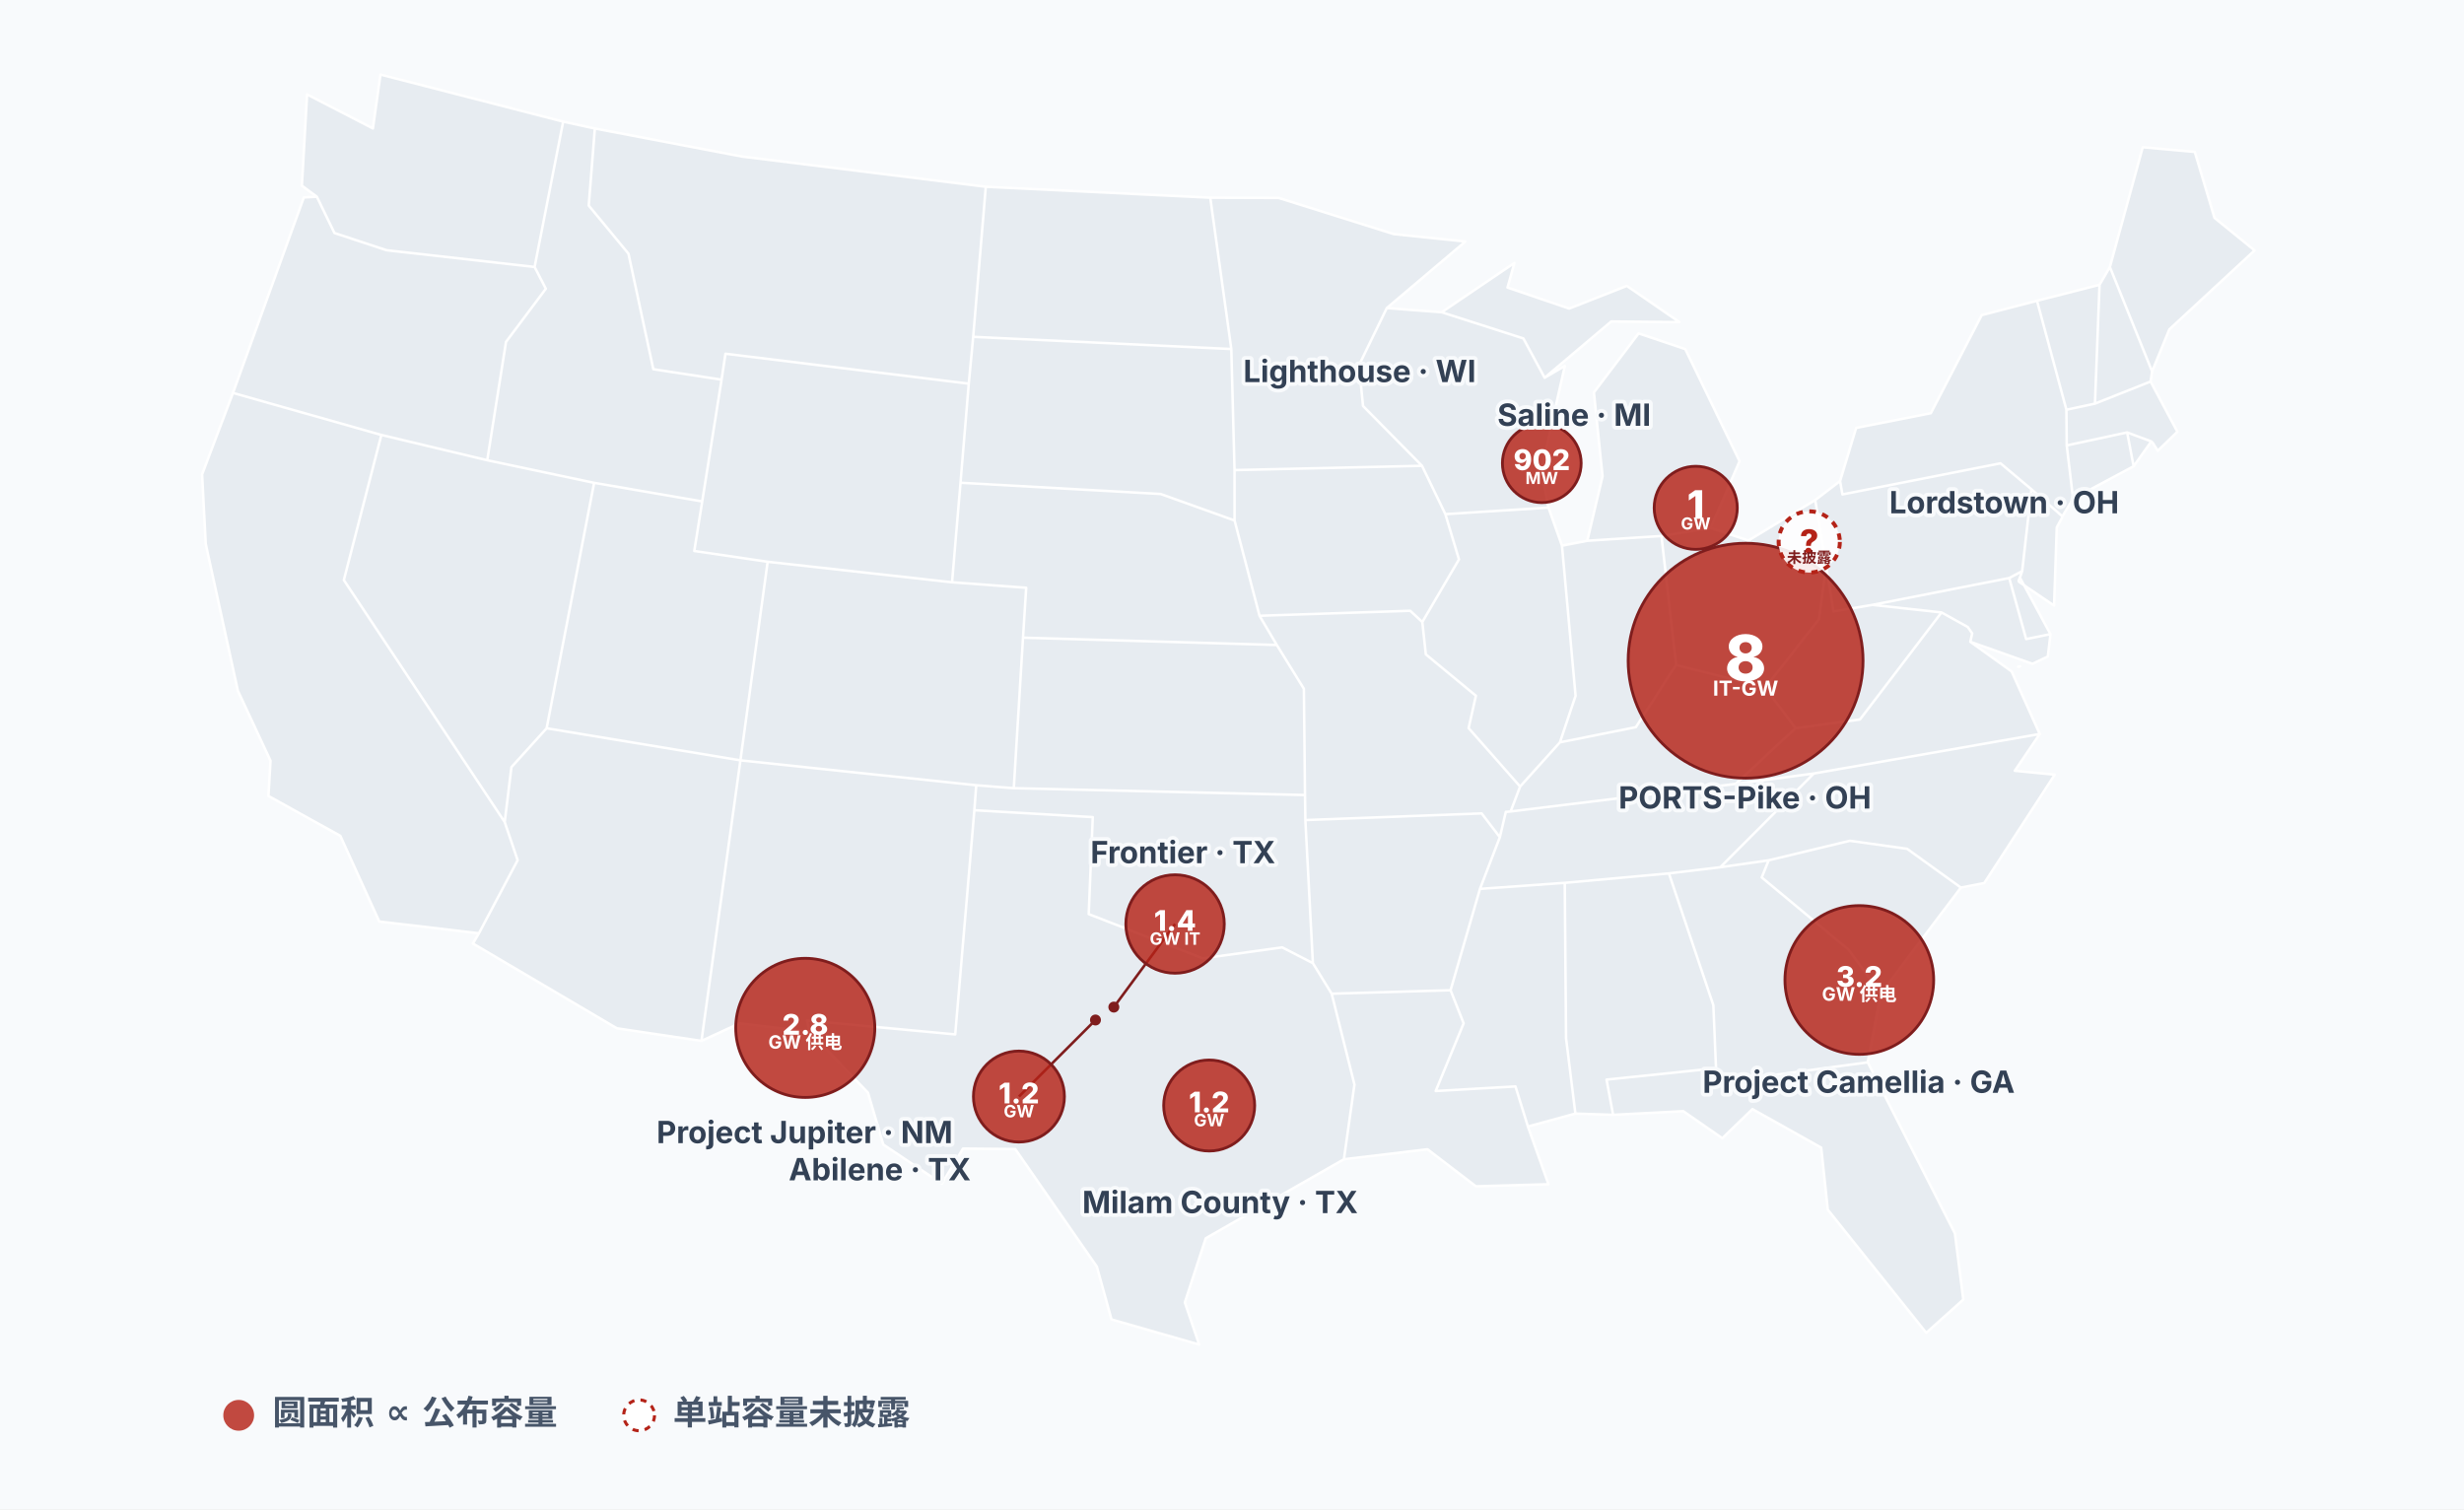
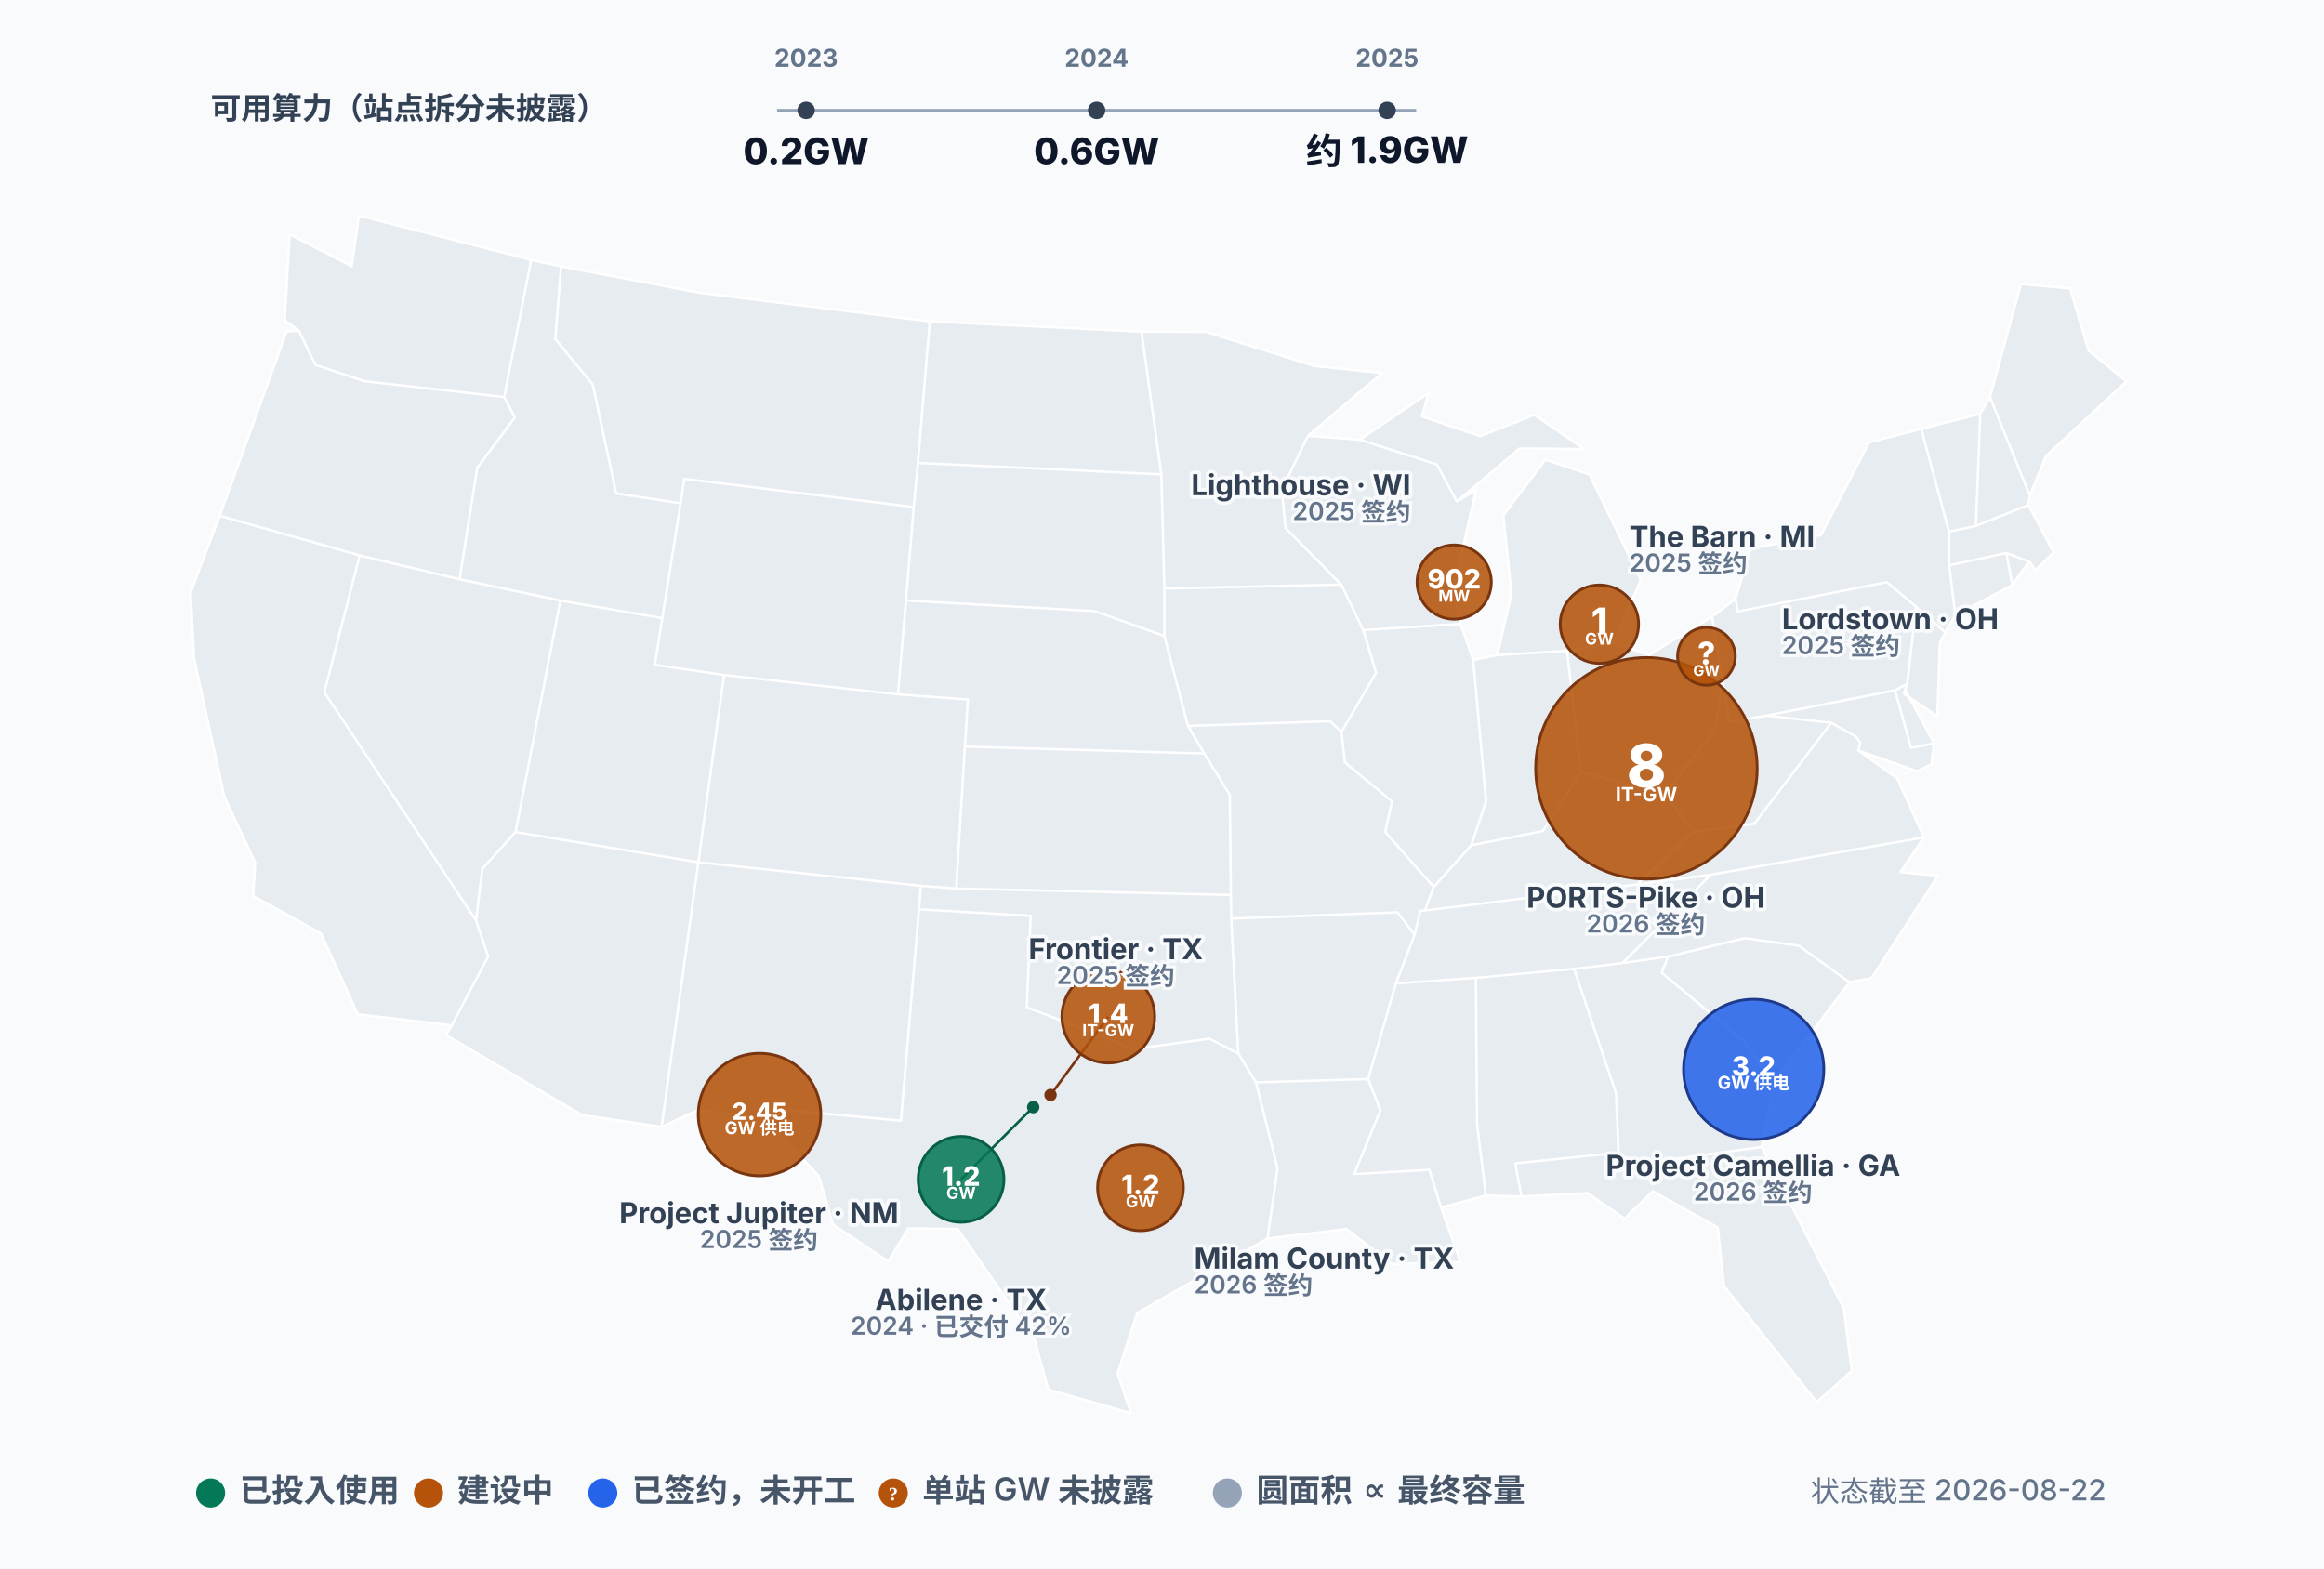
- <svg xmlns="http://www.w3.org/2000/svg" width="1600" height="980" viewBox="0 0 1600 980" role="img" aria-labelledby="title desc">
+ <svg xmlns="http://www.w3.org/2000/svg" width="1600" height="1080" viewBox="0 0 1600 1080" role="img" aria-labelledby="title desc">
  <defs>
    <style>
-       .bg{fill:#f8fafc}
-       .states{fill:#e7ecf1;stroke:#fff;stroke-width:1.15;stroke-linejoin:round}
-       .site{fill:#b42318;fill-opacity:.82;stroke:#7f1d1d;stroke-width:1.3}
-       .unknown{fill:#fff;fill-opacity:.9;stroke:#b42318;stroke-width:1.8;stroke-dasharray:3 3}
+       .bg{fill:#f8fafc}.states{fill:#e7ecf1;stroke:#fff;stroke-width:1.15;stroke-linejoin:round}
+       .site{fill-opacity:.86;stroke-width:1.35}.site.active{fill:#047857;stroke:#065f46}.site.building{fill:#b45309;stroke:#78350f}.site.contracted{fill:#2563eb;stroke:#1e3a8a}
      .capacity{fill:#fff;font-family:-apple-system,BlinkMacSystemFont,"Segoe UI","Noto Sans SC",sans-serif;font-weight:800;text-anchor:middle;dominant-baseline:middle}
      .unit{fill:#fff;font-family:-apple-system,BlinkMacSystemFont,"Segoe UI","Noto Sans SC",sans-serif;font-weight:700;text-anchor:middle}
-       .unknown+.capacity{fill:#b42318}.unknown~.unit{fill:#7f1d1d}
      .name{fill:#334155;font:700 14px -apple-system,BlinkMacSystemFont,"Segoe UI","Noto Sans SC",sans-serif;paint-order:stroke;stroke:#f8fafc;stroke-width:3.5px;stroke-linejoin:round}
-       .leader{fill:none;stroke:#7f1d1d;stroke-width:1.2}.anchor{fill:#7f1d1d}
+       .meta{fill:#64748b;font:600 12px -apple-system,BlinkMacSystemFont,"Segoe UI","Noto Sans SC",sans-serif;paint-order:stroke;stroke:#f8fafc;stroke-width:3px}
+       .leader{fill:none;stroke-width:1.25}.anchor.active,.leader.active{fill:#065f46;stroke:#065f46}.anchor.building,.leader.building{fill:#78350f;stroke:#78350f}
+       .available-label{fill:#334155;font:700 21px -apple-system,BlinkMacSystemFont,"Segoe UI","Noto Sans SC",sans-serif}
+       .available-year{fill:#64748b;font:700 17px -apple-system,BlinkMacSystemFont,"Segoe UI","Noto Sans SC",sans-serif;text-anchor:middle}
+       .available-value{fill:#0f172a;font:800 25px -apple-system,BlinkMacSystemFont,"Segoe UI","Noto Sans SC",sans-serif;text-anchor:middle}
+       .available-line{stroke:#94a3b8;stroke-width:2}.available-dot{fill:#334155}
      .legend{fill:#475569;font:600 22px -apple-system,BlinkMacSystemFont,"Segoe UI","Noto Sans SC",sans-serif}
+       .asof{fill:#64748b;font:500 20px -apple-system,BlinkMacSystemFont,"Segoe UI","Noto Sans SC",sans-serif;text-anchor:end}
    </style>
  </defs>
-   <rect class="bg" width="1600" height="980" />
-   <g transform="translate(105 28) scale(1.42)">
+   <rect class="bg" width="1600" height="1080" />
+   <g transform="translate(145 44)">
+     <text class="available-label" x="0" y="38">可用算力（站点拆分未披露）</text>
+     <line class="available-line" x1="390" y1="32" x2="830" y2="32" />
+     <circle class="available-dot" cx="410" cy="32" r="6" />
+     <circle class="available-dot" cx="610" cy="32" r="6" />
+     <circle class="available-dot" cx="810" cy="32" r="6" />
+     <text class="available-year" x="410" y="2">2023</text>
+     <text class="available-value" x="410" y="69">0.2GW</text>
+     <text class="available-year" x="610" y="2">2024</text>
+     <text class="available-value" x="610" y="69">0.6GW</text>
+     <text class="available-year" x="810" y="2">2025</text>
+     <text class="available-value" x="810" y="69">约 1.9GW</text>
+   </g>
+   <g transform="translate(105 128) scale(1.42)">
    <path class="states" d="M647.959,492.438L647.959,492.438L647.959,492.438ZM641.604,383.982L689.237,379.66L709.551,439.934L710.78,468.754L660.71,473.959L663.715,490.064L646.467,489.494L642.193,455.024ZM145.07,407.049L162.765,373.629L156.847,356.183L159.933,331.062L176.024,313.302L264.64,327.964L246.824,456.252L208.155,450.494L142.319,411.721ZM277.097,237.161L361.419,246.546L395.327,249.045L393.865,271.869L389.652,340.696L372.475,339.355L264.64,327.964ZM814.584,594.454L814.584,594.454L814.584,594.454ZM812.726,595.968L812.726,595.968L812.726,595.968ZM807.426,599.001L807.426,599.001L807.426,599.001ZM793.701,604.248L793.701,604.248L793.701,604.248ZM789.589,605.448L789.589,605.448L789.589,605.448ZM786.422,605.453L786.422,605.453L786.422,605.453ZM777.448,558.304L777.448,558.304L777.448,558.304ZM770.28,606.184L770.28,606.184L770.28,606.184ZM720.444,495.222L720.444,495.222L720.444,495.222ZM710.78,468.754L714.201,474.98L780.148,466.053L820.015,544.307L823.842,574.545L806.909,589.741L761.895,533.444L758.869,505.058L727.419,487.44L713.653,500.766L695.805,488.39L663.715,490.064L660.71,473.959ZM689.237,379.66L712.719,376.841L734.86,373.677L731.672,381.5L771.275,414.415L786.107,434.574L780.148,466.053L714.201,474.98L710.78,468.754L709.551,439.934ZM640.335,229.818L651.918,227.551L685.816,225.378L692.536,284.293L674.1,312.803L639.391,319.736L646.548,298.468ZM393.865,271.869L509.933,275.217L522.308,295.245L522.826,343.825L389.652,340.696ZM939.758,114.82L939.758,114.82L939.758,114.82ZM937.961,116.138L937.961,116.138L937.961,116.138ZM936.326,112.244L936.326,112.244L936.326,112.244ZM932.194,116.025L932.194,116.025L932.194,116.025ZM933.504,124.745L933.504,124.745L933.504,124.745ZM931.352,119.207L931.352,119.207L931.352,119.207ZM930.113,116.269L930.113,116.269L930.113,116.269ZM910.185,150.127L890.886,102.396L905.901,47.607L929.707,49.75L938.712,79.887L957.057,94.792L918.073,130.901ZM927.677,186.764L927.677,186.764L927.677,186.764ZM918.317,188.314L918.317,188.314L918.317,188.314ZM870.998,167.645L884.064,164.849L909.495,154.752L921.748,177.706L912.784,186.396L910.51,182.799L909.83,182.14L898.784,178.021L871.15,183.968ZM479.497,70.68L510.775,70.787L563.393,87.319L596.153,90.726L560.226,121.148L547.515,147.254L549.343,165.917L576.327,193.282L490.593,195.241L489.121,139.882ZM849.182,245.827L849.74,244.385L850.775,241.441L854.999,204.014L869.151,216.397L868.927,217.151L866.582,221.419L865.364,257.189L849.354,246.35ZM864.257,329.145L864.257,329.145L864.257,329.145ZM863.303,349.654L863.303,349.654L863.303,349.654ZM755.509,333.983L858.806,315.92L847.395,332.73L865.668,334.511L833.426,384.077L822.756,386.148L798.148,368.412L771.966,364.749L734.86,373.677L712.719,376.841ZM376.85,65.688L479.497,70.68L489.121,139.882L371.084,134.302ZM372.475,339.355L389.652,340.696L522.826,343.825L522.988,355.269L526.419,420.702L512.4,413.489L476.066,418.517L423.905,398.276L425.773,353.922L371.622,350.77ZM756.139,208.953L767.509,200.263L768.575,206.365L840.877,192.142L854.999,204.014L850.775,241.441L844.857,244.599L782.28,256.874L764.504,259.884L761.113,239.161ZM369.064,155.719L371.084,134.302L489.121,139.882L490.593,195.241L490.613,218.279L456.797,206.163L365.287,201.029ZM371.622,350.77L425.773,353.922L423.905,398.276L476.066,418.517L512.4,413.489L526.419,420.702L535.018,434.681L545.434,476.233L540.612,510.371L477.426,546.509L467.873,575.857L474.421,595.107L434.331,583.621L427.641,559.485L390.322,505.711L366.414,505.497L356.77,521.566L329.968,503.633L322.974,479.937L296.274,452.073L295.106,446.957L362.871,453.278ZM369.064,155.719L365.287,201.029L361.419,246.546L277.097,237.161L243.545,232.228L247.169,209.57L256.021,153.885L257.808,142.031ZM871.15,183.968L898.784,178.021L901.738,193.496L874.054,208.306ZM502.024,261.855L570.926,259.569L576.469,264.704L578.073,279.508L600.976,298.426L597.636,313.213L621.188,339.943L616.853,351.34L615.635,351.464L614.661,351.518L611.919,363.117L603.605,352.236L522.988,355.269L522.826,343.825L522.308,295.245L509.933,275.217ZM733.246,294.787L757.824,263.44L761.113,239.161L764.504,259.884L782.28,256.874L813.903,260.329L776.595,309.277L747.113,313.242ZM576.469,264.704L593.23,236.092L587.007,215.382L634.162,212.39L640.335,229.818L646.548,298.468L639.391,319.736L621.188,339.943L597.636,313.213L600.976,298.426L578.073,279.508ZM264.64,327.964L372.475,339.355L371.622,350.77L362.871,453.278L295.106,446.957L296.274,452.073L264.244,448.215L246.824,456.252ZM522.988,355.269L603.605,352.236L611.919,363.117L602.833,386.742L589.382,433.084L535.018,434.681L526.419,420.702ZM77.194,374.3L77.194,374.3L77.194,374.3ZM74.747,384.219L74.747,384.219L74.747,384.219ZM65.174,358.362L65.174,358.362L65.174,358.362ZM58.281,374.306L58.281,374.306L58.281,374.306ZM56.616,355.05L56.616,355.05L56.616,355.05ZM50.251,355.18L50.251,355.18L50.251,355.18ZM46.819,353.441L46.819,353.441L46.819,353.441ZM32.596,159.951L100.452,179.166L83.295,245.525L156.847,356.183L162.765,373.629L145.07,407.049L99.498,401.659L81.671,362.47L48.809,344.258L49.763,328.142L34.83,296.117L20.13,228.975L18.485,197.194ZM849.182,245.827L849.354,246.35L849.182,245.827ZM844.857,244.599L850.775,241.441L849.74,244.385L863.709,270.26L852.593,272.51ZM825.883,266.995L827.913,269.916L825.883,266.995ZM490.593,195.241L576.327,193.282L587.007,215.382L593.23,236.092L576.469,264.704L570.926,259.569L502.024,261.855L490.613,218.279ZM621.188,339.943L639.391,319.736L674.1,312.803L692.536,284.293L733.246,294.787L747.113,313.242L719.764,338.732L616.853,351.34ZM615.635,351.464L614.661,351.518L615.635,351.464ZM849.852,284.969L848.938,285.165L849.852,284.969ZM847.273,281.497L847.273,281.497L847.273,281.497ZM782.28,256.874L844.857,244.599L852.593,272.51L863.709,270.26L862.501,280.488L855.476,283.824L827.06,273.75L827.913,269.916L825.883,266.995L813.903,260.329ZM677.095,130.841L677.095,130.841L677.095,130.841ZM663.461,133.168L663.461,133.168L663.461,133.168ZM662.365,138.576L662.365,138.576L662.365,138.576ZM660.893,135.59L660.893,135.59L660.893,135.59ZM658.751,142.494L658.751,142.494L658.751,142.494ZM656.588,149.647L656.588,149.647L656.588,149.647ZM655.431,152.733L655.431,152.733L655.431,152.733ZM645.543,139.888L645.543,139.888L645.543,139.888ZM651.918,227.551L658.883,198.037L654.933,159.738L675.38,132.729L696.719,139.923L721.541,191.187L708.262,221.715L685.816,225.378ZM601.382,92.394L601.382,92.394L601.382,92.394ZM585.321,123.059L618.579,100.526L615.412,111.775L643.634,121.379L669.999,111.021L694.039,127.577L662.852,127.28L632.406,153.012L622.67,135.026ZM644.487,493.127L644.487,493.127L644.487,493.127ZM639.34,492.877L639.34,492.877L639.34,492.877ZM635.157,493.857L635.157,493.857L635.157,493.857ZM631.777,493.59L631.777,493.59L631.777,493.59ZM589.382,433.084L602.833,386.742L641.604,383.982L642.193,455.024L646.467,489.494L624.752,495.406L619.066,477.076L582.59,479.165L595.362,448.221ZM198.074,39.041L265.412,51.875L376.85,65.688L371.084,134.302L369.064,155.719L257.808,142.031L256.021,153.885L224.814,149.106L213.444,96.282L195.282,74.283ZM886.145,110.522L890.886,102.396L910.185,150.127L909.495,154.752L884.064,164.849ZM899.251,195.668L899.251,195.668L899.251,195.668ZM896.723,198.037L896.723,198.037L896.723,198.037ZM868.927,217.151L866.582,221.419L868.927,217.151ZM815.507,153.831L815.507,153.831L815.507,153.831ZM814.157,153.742L814.157,153.742L814.157,153.742ZM767.509,200.263L774.849,175.961L809.01,169.229L832.279,124.377L857.557,117.824L870.998,167.645L871.15,183.968L874.054,208.306L869.151,216.397L854.999,204.014L840.877,192.142L768.575,206.365ZM720.637,223.009L720.637,223.009L720.637,223.009ZM718.698,222.267L718.698,222.267L718.698,222.267ZM685.816,225.378L708.262,221.715L725.591,227.432L756.139,208.953L761.113,239.161L757.824,263.44L733.246,294.787L692.536,284.293ZM70.951,70.241L78.991,86.82L102.818,94.697L170.521,102.36L175.658,112.309L157.446,136.629L148.867,190.73L100.452,179.166L32.596,159.951L64.991,70.579ZM611.919,363.117L614.661,351.518L615.635,351.464L616.853,351.34L719.764,338.732L755.509,333.983L712.719,376.841L689.237,379.66L641.604,383.982L602.833,386.742ZM197.749,201.064L247.169,209.57L243.545,232.228L277.097,237.161L264.64,327.964L176.024,313.302ZM855.476,283.824L862.501,280.488L855.476,283.824ZM849.852,284.969L848.938,285.165L849.852,284.969ZM747.113,313.242L776.595,309.277L813.903,260.329L825.883,266.995L827.913,269.916L827.06,273.75L845.943,287.308L858.806,315.92L755.509,333.983L719.764,338.732ZM93.214,50.86L93.214,50.86L93.214,50.86ZM98.737,24.575L98.737,24.575L98.737,24.575ZM98.869,20.349L98.869,20.349L98.869,20.349ZM97.691,23.459L97.691,23.459L97.691,23.459ZM95.031,31.022L95.031,31.022L95.031,31.022ZM95.549,17.945L95.549,17.945L95.549,17.945ZM93.61,19.559L93.61,19.559L93.61,19.559ZM95.224,12.976L95.224,12.976L95.224,12.976ZM91.021,21.227L91.021,21.227L91.021,21.227ZM91.123,19.09L91.123,19.09L91.123,19.09ZM183.587,35.901L170.521,102.36L102.818,94.697L78.991,86.82L70.951,70.241L64.108,65.172L66.484,23.459L96.584,39.006L100.036,14.371ZM641.949,146.281L641.949,146.281L641.949,146.281ZM635.614,150.353L635.614,150.353L635.614,150.353ZM584.012,113.253L584.012,113.253L584.012,113.253ZM583.24,116.162L583.24,116.162L583.24,116.162ZM581.21,115.164L581.21,115.164L581.21,115.164ZM579.616,117.206L579.616,117.206L579.616,117.206ZM579.788,114.363L579.788,114.363L579.788,114.363ZM579.149,113.039L579.149,113.039L579.149,113.039ZM579.22,118.453L579.22,118.453L579.22,118.453ZM576.012,114.078L576.012,114.078L576.012,114.078ZM560.226,121.148L585.321,123.059L622.67,135.026L632.406,153.012L641.645,147.605L630.843,195.3L634.162,212.39L587.007,215.382L576.327,193.282L549.343,165.917L547.515,147.254ZM365.287,201.029L456.797,206.163L490.613,218.279L502.024,261.855L509.933,275.217L393.865,271.869L395.327,249.045L361.419,246.546ZM734.86,373.677L771.966,364.749L798.148,368.412L822.756,386.148L786.107,434.574L771.275,414.415L731.672,381.5ZM170.521,102.36L183.587,35.901L198.074,39.041L195.282,74.283L213.444,96.282L224.814,149.106L256.021,153.885L247.169,209.57L197.749,201.064L148.867,190.73L157.446,136.629L175.658,112.309ZM100.452,179.166L148.867,190.73L197.749,201.064L176.024,313.302L159.933,331.062L156.847,356.183L83.295,245.525ZM857.557,117.824L886.145,110.522L884.064,164.849L870.998,167.645ZM637.523,497.395L637.523,497.395L637.523,497.395ZM628.508,497.917L628.508,497.917L628.508,497.917ZM623.726,510.169L623.726,510.169L623.726,510.169ZM609.544,520.759L609.544,520.759L609.544,520.759ZM605.95,521.299L605.95,521.299L605.95,521.299ZM602.184,522.379L602.184,522.379L602.184,522.379ZM576.55,511.475L576.55,511.475L576.55,511.475ZM535.018,434.681L589.382,433.084L595.362,448.221L582.59,479.165L619.066,477.076L624.752,495.406L634.152,521.798L600.976,522.753L578.844,505.806L540.612,510.371L545.434,476.233ZM910.51,182.799L912.784,186.396L910.51,182.799ZM908.439,188.415L908.439,188.415L908.439,188.415ZM906.713,195.983L906.713,195.983L906.713,195.983ZM901.738,193.496L898.784,178.021L909.83,182.14Z" />
-     <path class="leader" d="M435.4 440.8L463.4 402.8" />
-     <circle class="anchor" cx="435.4" cy="440.8" r="2.5" />
-     <path class="leader" d="M427.0 446.7L392.0 481.7" />
-     <circle class="anchor" cx="427.0" cy="446.7" r="2.5" />
+     <path class="leader building" d="M435.4 440.8L463.4 402.8" />
+     <circle class="anchor building" cx="435.4" cy="440.8" r="2.5" />
+     <path class="leader active" d="M427.0 446.7L392.0 481.7" />
+     <circle class="anchor active" cx="427.0" cy="446.7" r="2.5" />
    <g>
-       <circle class="site" cx="724.3" cy="282.4" r="53.7" />
+       <circle class="site building" cx="724.3" cy="282.4" r="53.7" />
      <text class="capacity" x="724.3" y="280.6" style="font-size:29.0px">8</text>
      <text class="unit" x="724.3" y="298.4" style="font-size:9.5px">IT-GW</text>
    </g>
    <g>
-       <circle class="site" cx="776.3" cy="428.4" r="34.0" />
+       <circle class="site contracted" cx="776.3" cy="428.4" r="34.0" />
      <text class="capacity" x="776.3" y="426.6" style="font-size:13.0px">3.2</text>
-       <text class="unit" x="776.3" y="437.9" style="font-size:8.5px">GW 供电</text>
+       <text class="unit" x="776.3" y="437.9" style="font-size:8.7px">GW 供电</text>
    </g>
    <g>
-       <circle class="site" cx="294.3" cy="450.3" r="31.8" />
-       <text class="capacity" x="294.3" y="448.5" style="font-size:13.0px">2.8</text>
+       <circle class="site building" cx="294.3" cy="450.3" r="29.7" />
+       <text class="capacity" x="294.3" y="448.5" style="font-size:11.5px">2.45</text>
      <text class="unit" x="294.3" y="459.8" style="font-size:8.4px">GW 供电</text>
    </g>
    <g>
-       <circle class="site" cx="463.4" cy="402.8" r="22.5" />
+       <circle class="site building" cx="463.4" cy="402.8" r="22.5" />
      <text class="capacity" x="463.4" y="401.0" style="font-size:13.0px">1.4</text>
-       <text class="unit" x="463.4" y="412.3" style="font-size:7.8px">GW IT</text>
+       <text class="unit" x="463.4" y="412.3" style="font-size:8.0px">IT-GW</text>
    </g>
    <g>
-       <circle class="site" cx="392.0" cy="481.7" r="20.8" />
+       <circle class="site active" cx="392.0" cy="481.7" r="20.8" />
      <text class="capacity" x="392.0" y="479.9" style="font-size:13.0px">1.2</text>
-       <text class="unit" x="392.0" y="491.2" style="font-size:7.8px">GW</text>
+       <text class="unit" x="392.0" y="491.2" style="font-size:8.0px">GW</text>
    </g>
    <g>
-       <circle class="site" cx="479.0" cy="485.8" r="20.8" />
+       <circle class="site building" cx="479.0" cy="485.8" r="20.8" />
      <text class="capacity" x="479.0" y="484.0" style="font-size:13.0px">1.2</text>
-       <text class="unit" x="479.0" y="495.3" style="font-size:7.8px">GW</text>
+       <text class="unit" x="479.0" y="495.3" style="font-size:8.0px">GW</text>
    </g>
    <g>
-       <circle class="site" cx="701.5" cy="212.5" r="19.0" />
+       <circle class="site building" cx="701.5" cy="212.5" r="19.0" />
      <text class="capacity" x="701.5" y="210.7" style="font-size:18.0px">1</text>
-       <text class="unit" x="701.5" y="222.4" style="font-size:7.6px">GW</text>
+       <text class="unit" x="701.5" y="222.4" style="font-size:7.8px">GW</text>
    </g>
    <g>
-       <circle class="site" cx="631.1" cy="192.1" r="18.0" />
+       <circle class="site building" cx="631.1" cy="192.1" r="18.0" />
      <text class="capacity" x="631.1" y="190.3" style="font-size:13.0px">902</text>
-       <text class="unit" x="631.1" y="201.6" style="font-size:7.6px">MW</text>
+       <text class="unit" x="631.1" y="201.6" style="font-size:7.8px">MW</text>
    </g>
    <g>
-       <circle class="site unknown" cx="753.4" cy="228.1" r="14.0" />
-       <text class="capacity" x="753.4" y="227.6" style="font-size:15.0px">?</text>
-       <text class="unit" x="753.4" y="237.6" style="font-size:6.8px">未披露</text>
+       <circle class="site building" cx="753.4" cy="228.1" r="14.0" />
+       <text class="capacity" x="753.4" y="226.3" style="font-size:15.0px">?</text>
+       <text class="unit" x="753.4" y="237.6" style="font-size:7.2px">GW</text>
    </g>
-     <text class="name" x="724" y="350" text-anchor="middle">PORTS-Pike · OH</text>
-     <text class="name" x="776" y="480" text-anchor="middle">Project Camellia · GA</text>
-     <text class="name" x="294" y="503" text-anchor="middle">Project Jupiter · NM</text>
-     <text class="name" x="467" y="375" text-anchor="middle">Frontier · TX</text>
-     <text class="name" x="370" y="520" text-anchor="end">Abilene · TX</text>
-     <text class="name" x="484" y="535" text-anchor="middle">Milam County · TX</text>
-     <text class="name" x="681" y="175" text-anchor="end">Saline · MI</text>
-     <text class="name" x="601" y="155" text-anchor="end">Lighthouse · WI</text>
-     <text class="name" x="790" y="215" text-anchor="start">Lordstown · OH</text>
+     <g text-anchor="middle">
+       <text class="name" x="724" y="350">PORTS-Pike · OH</text>
+       <text class="meta" x="724" y="362">2026 签约</text>
+     </g>
+     <g text-anchor="middle">
+       <text class="name" x="776" y="480">Project Camellia · GA</text>
+       <text class="meta" x="776" y="492">2026 签约</text>
+     </g>
+     <g text-anchor="middle">
+       <text class="name" x="294" y="503">Project Jupiter · NM</text>
+       <text class="meta" x="294" y="515">2025 签约</text>
+     </g>
+     <g text-anchor="middle">
+       <text class="name" x="467" y="375">Frontier · TX</text>
+       <text class="meta" x="467" y="387">2025 签约</text>
+     </g>
+     <g text-anchor="middle">
+       <text class="name" x="392" y="545">Abilene · TX</text>
+       <text class="meta" x="392" y="557">2024 · 已交付 42%</text>
+     </g>
+     <g text-anchor="start">
+       <text class="name" x="505" y="525">Milam County · TX</text>
+       <text class="meta" x="505" y="537">2026 签约</text>
+     </g>
+     <g text-anchor="start">
+       <text class="name" x="716" y="175">The Barn · MI</text>
+       <text class="meta" x="716" y="187">2025 签约</text>
+     </g>
+     <g text-anchor="end">
+       <text class="name" x="610" y="150">Lighthouse · WI</text>
+       <text class="meta" x="610" y="162">2025 签约</text>
+     </g>
+     <g text-anchor="start">
+       <text class="name" x="790" y="215">Lordstown · OH</text>
+       <text class="meta" x="790" y="227">2025 签约</text>
+     </g>
  </g>
-   <g transform="translate(155 925)">
-     <circle cx="0" cy="-6" r="10" fill="#b42318" fill-opacity=".82" />
-     <text class="legend" x="22" y="0">圆面积 ∝ 公布容量</text>
-     <circle cx="260" cy="-6" r="10" fill="#fff" stroke="#b42318" stroke-width="2" stroke-dasharray="4 4" />
-     <text class="legend" x="282" y="0">单站容量未披露</text>
+   <g transform="translate(145 1034)">
+     <circle cx="0" cy="-6" r="10" fill="#047857" />
+     <text class="legend" x="20" y="0">已投入使用</text>
+     <circle cx="150" cy="-6" r="10" fill="#b45309" />
+     <text class="legend" x="170" y="0">建设中</text>
+     <circle cx="270" cy="-6" r="10" fill="#2563eb" />
+     <text class="legend" x="290" y="0">已签约，未开工</text>
+     <circle cx="470" cy="-6" r="10" fill="#b45309" />
+     <text x="470" y="-1" fill="#fff" font-size="13" font-weight="800" text-anchor="middle">?</text>
+     <text class="legend" x="490" y="0">单站 GW 未披露</text>
+     <circle cx="700" cy="-6" r="10" fill="#94a3b8" />
+     <text class="legend" x="720" y="0">圆面积 ∝ 最终容量</text>
+     <text class="asof" x="1305" y="0">状态截至 2026-08-22</text>
  </g>
</svg>
